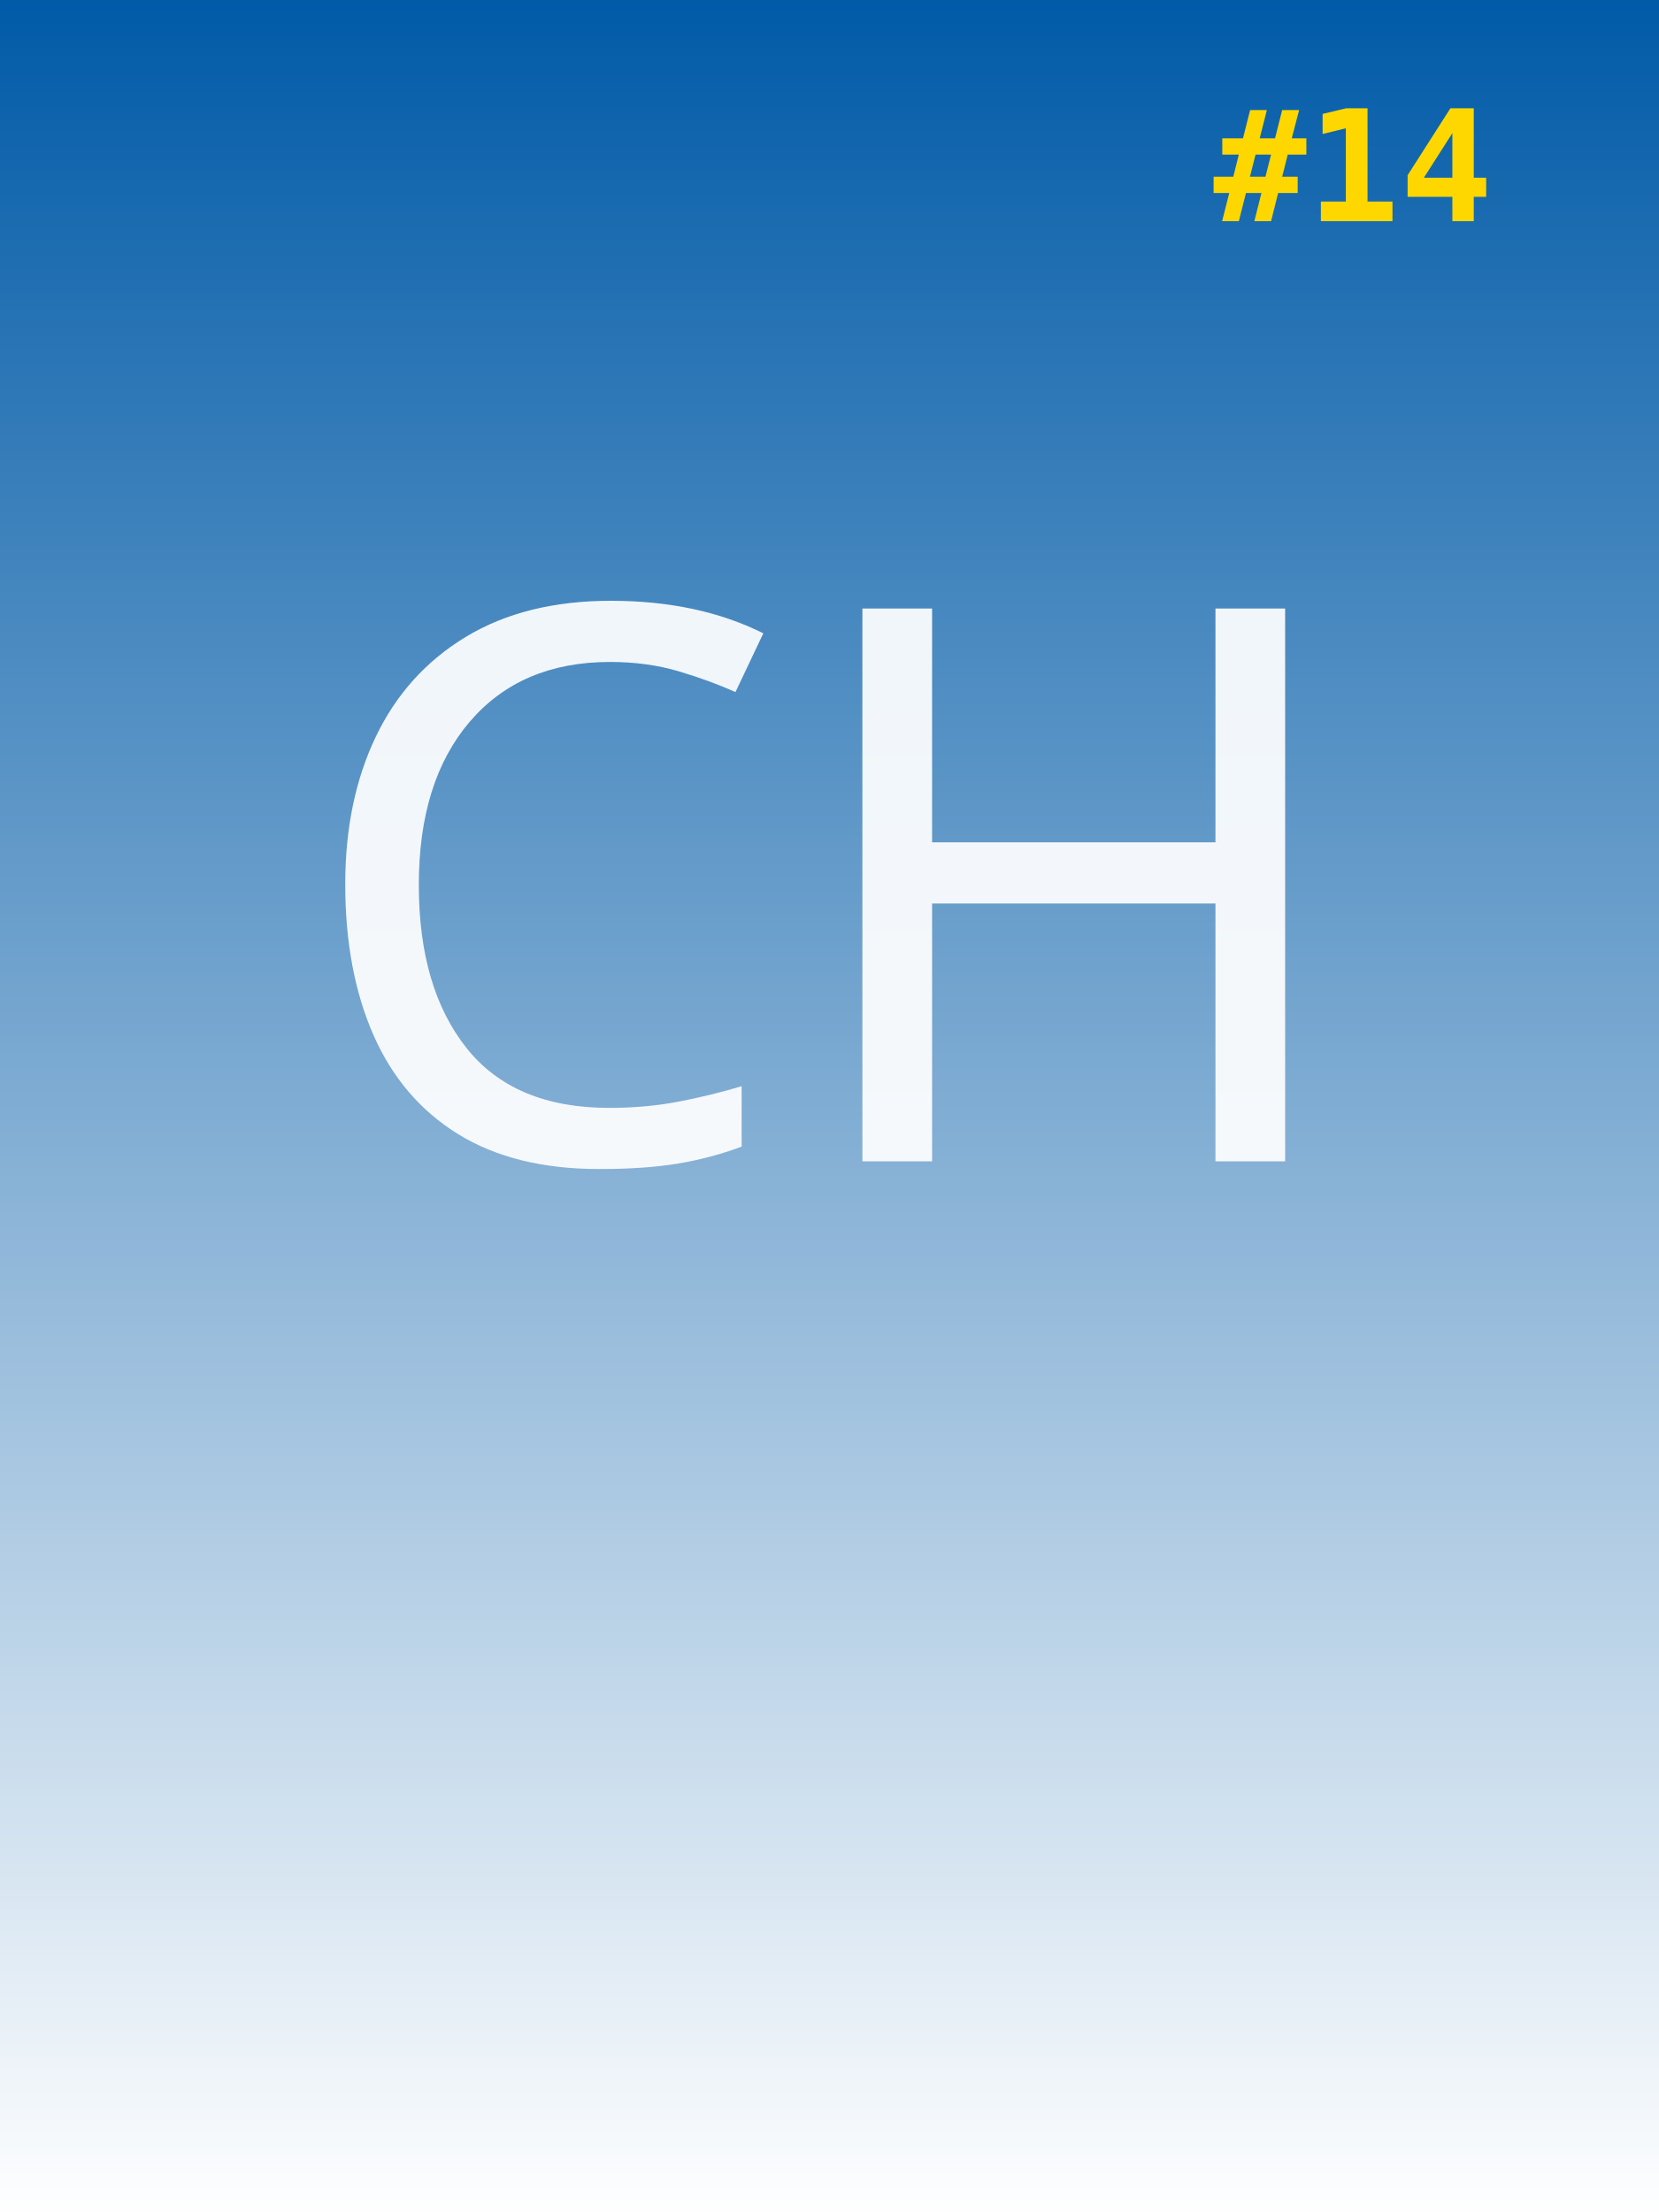
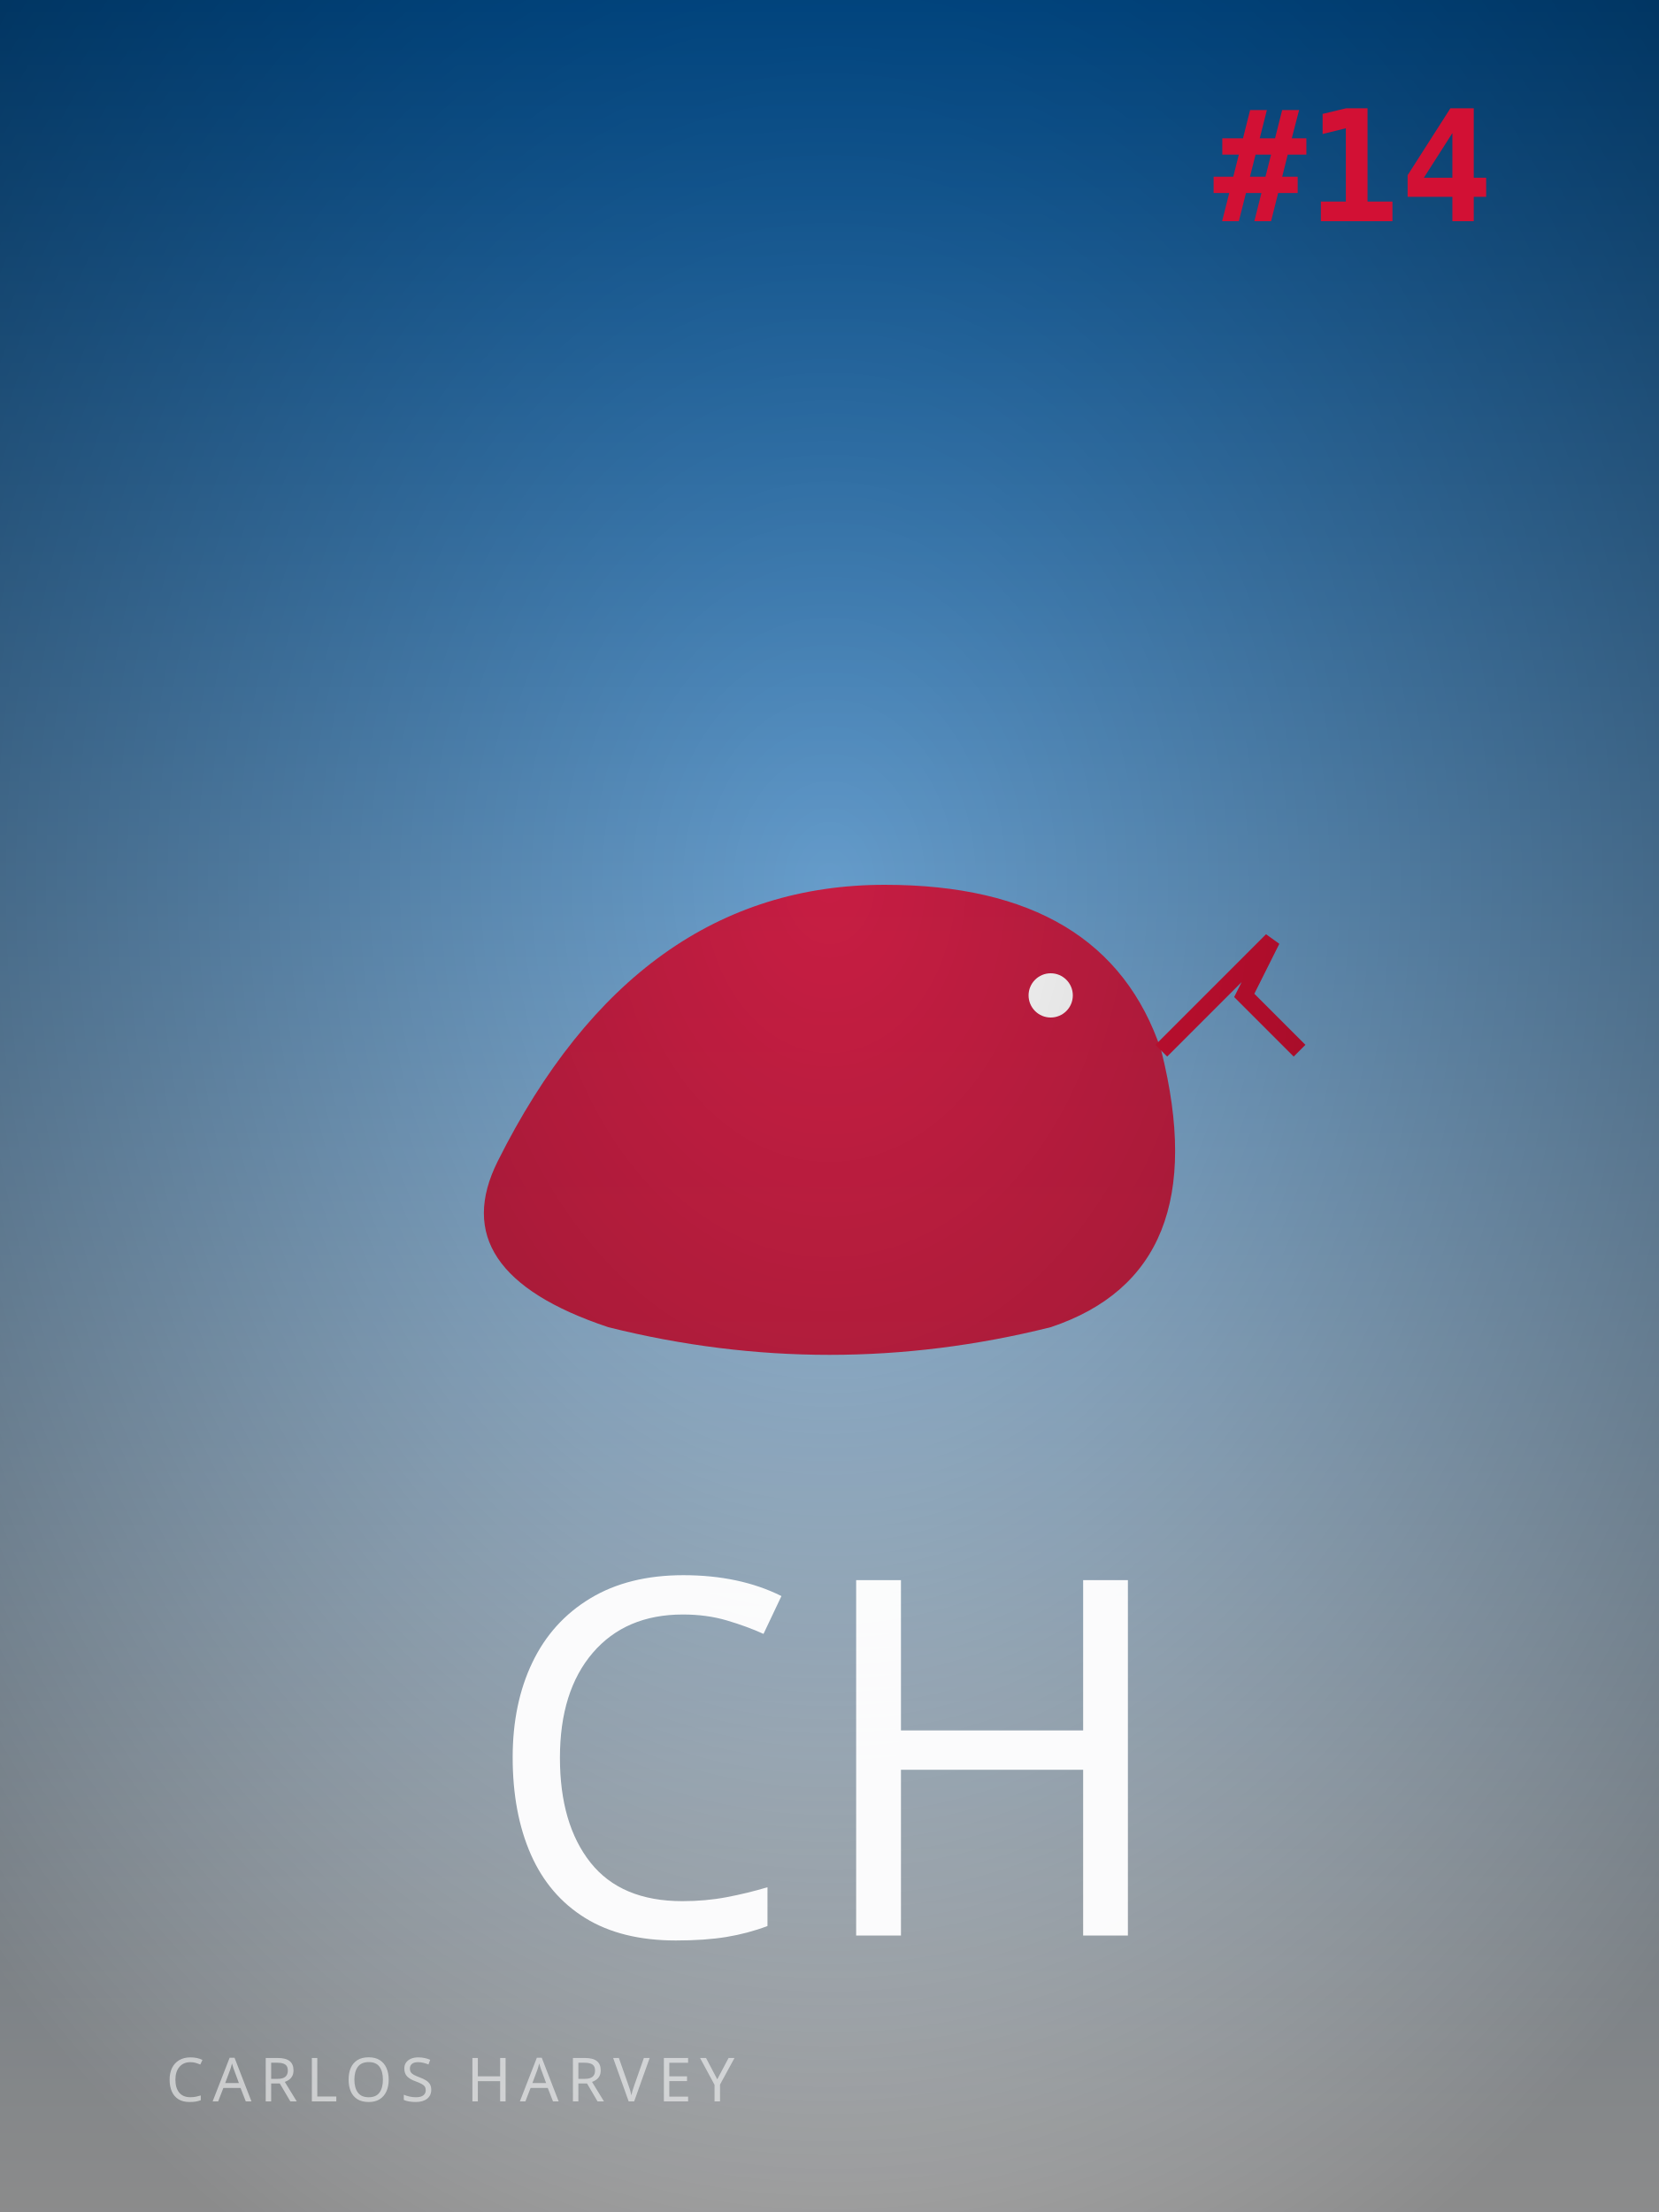
<svg xmlns="http://www.w3.org/2000/svg" viewBox="0 0 600 800" role="img" aria-labelledby="t">
  <defs>
-     <linearGradient id="g" x1="0" y1="0" x2="0" y2="1">
+     <linearGradient id="bg" x1="0" y1="0" x2="0" y2="1">
      <stop offset="0%" stop-color="#005AA7" />
      <stop offset="100%" stop-color="#FFFFFF" />
    </linearGradient>
+     <radialGradient id="vignette" cx="0.5" cy="0.4" r="0.7">
+       <stop offset="0%" stop-color="transparent" />
+       <stop offset="100%" stop-color="rgba(0,0,0,0.45)" />
+     </radialGradient>
  </defs>
-   <rect width="600" height="800" fill="url(#g)" />
-   <text x="300" y="420" text-anchor="middle" font-family="Anton, Impact, sans-serif" font-size="280" fill="#fff" opacity="0.92">CH</text>
-   <text x="540" y="80" text-anchor="end" font-family="JetBrains Mono, monospace" font-size="56" fill="#FFD700" font-weight="700">#14</text>
+   <rect width="600" height="800" fill="url(#bg)" />
+   <path d="M180 420 Q230 320 320 320 Q400 320 420 380 Q440 460 380 480 Q300 500 220 480 Q160 460 180 420 Z" fill="#D21034" opacity="0.9" />
+   <circle cx="380" cy="360" r="8" fill="#fff" />
+   <path d="M420 380 L460 340 L450 360 L470 380" fill="none" stroke="#D21034" stroke-width="6" />
+   <rect width="600" height="800" fill="url(#vignette)" />
+   <text x="300" y="700" text-anchor="middle" font-family="Anton, Impact, sans-serif" font-size="180" fill="#fff" opacity="0.96" letter-spacing="4">CH</text>
+   <text x="540" y="80" text-anchor="end" font-family="JetBrains Mono, monospace" font-size="56" fill="#D21034" font-weight="700">#14</text>
+   <text x="60" y="760" font-family="Anton, Impact, sans-serif" font-size="22" fill="#fff" opacity="0.55" letter-spacing="3">CARLOS HARVEY</text>
</svg>
